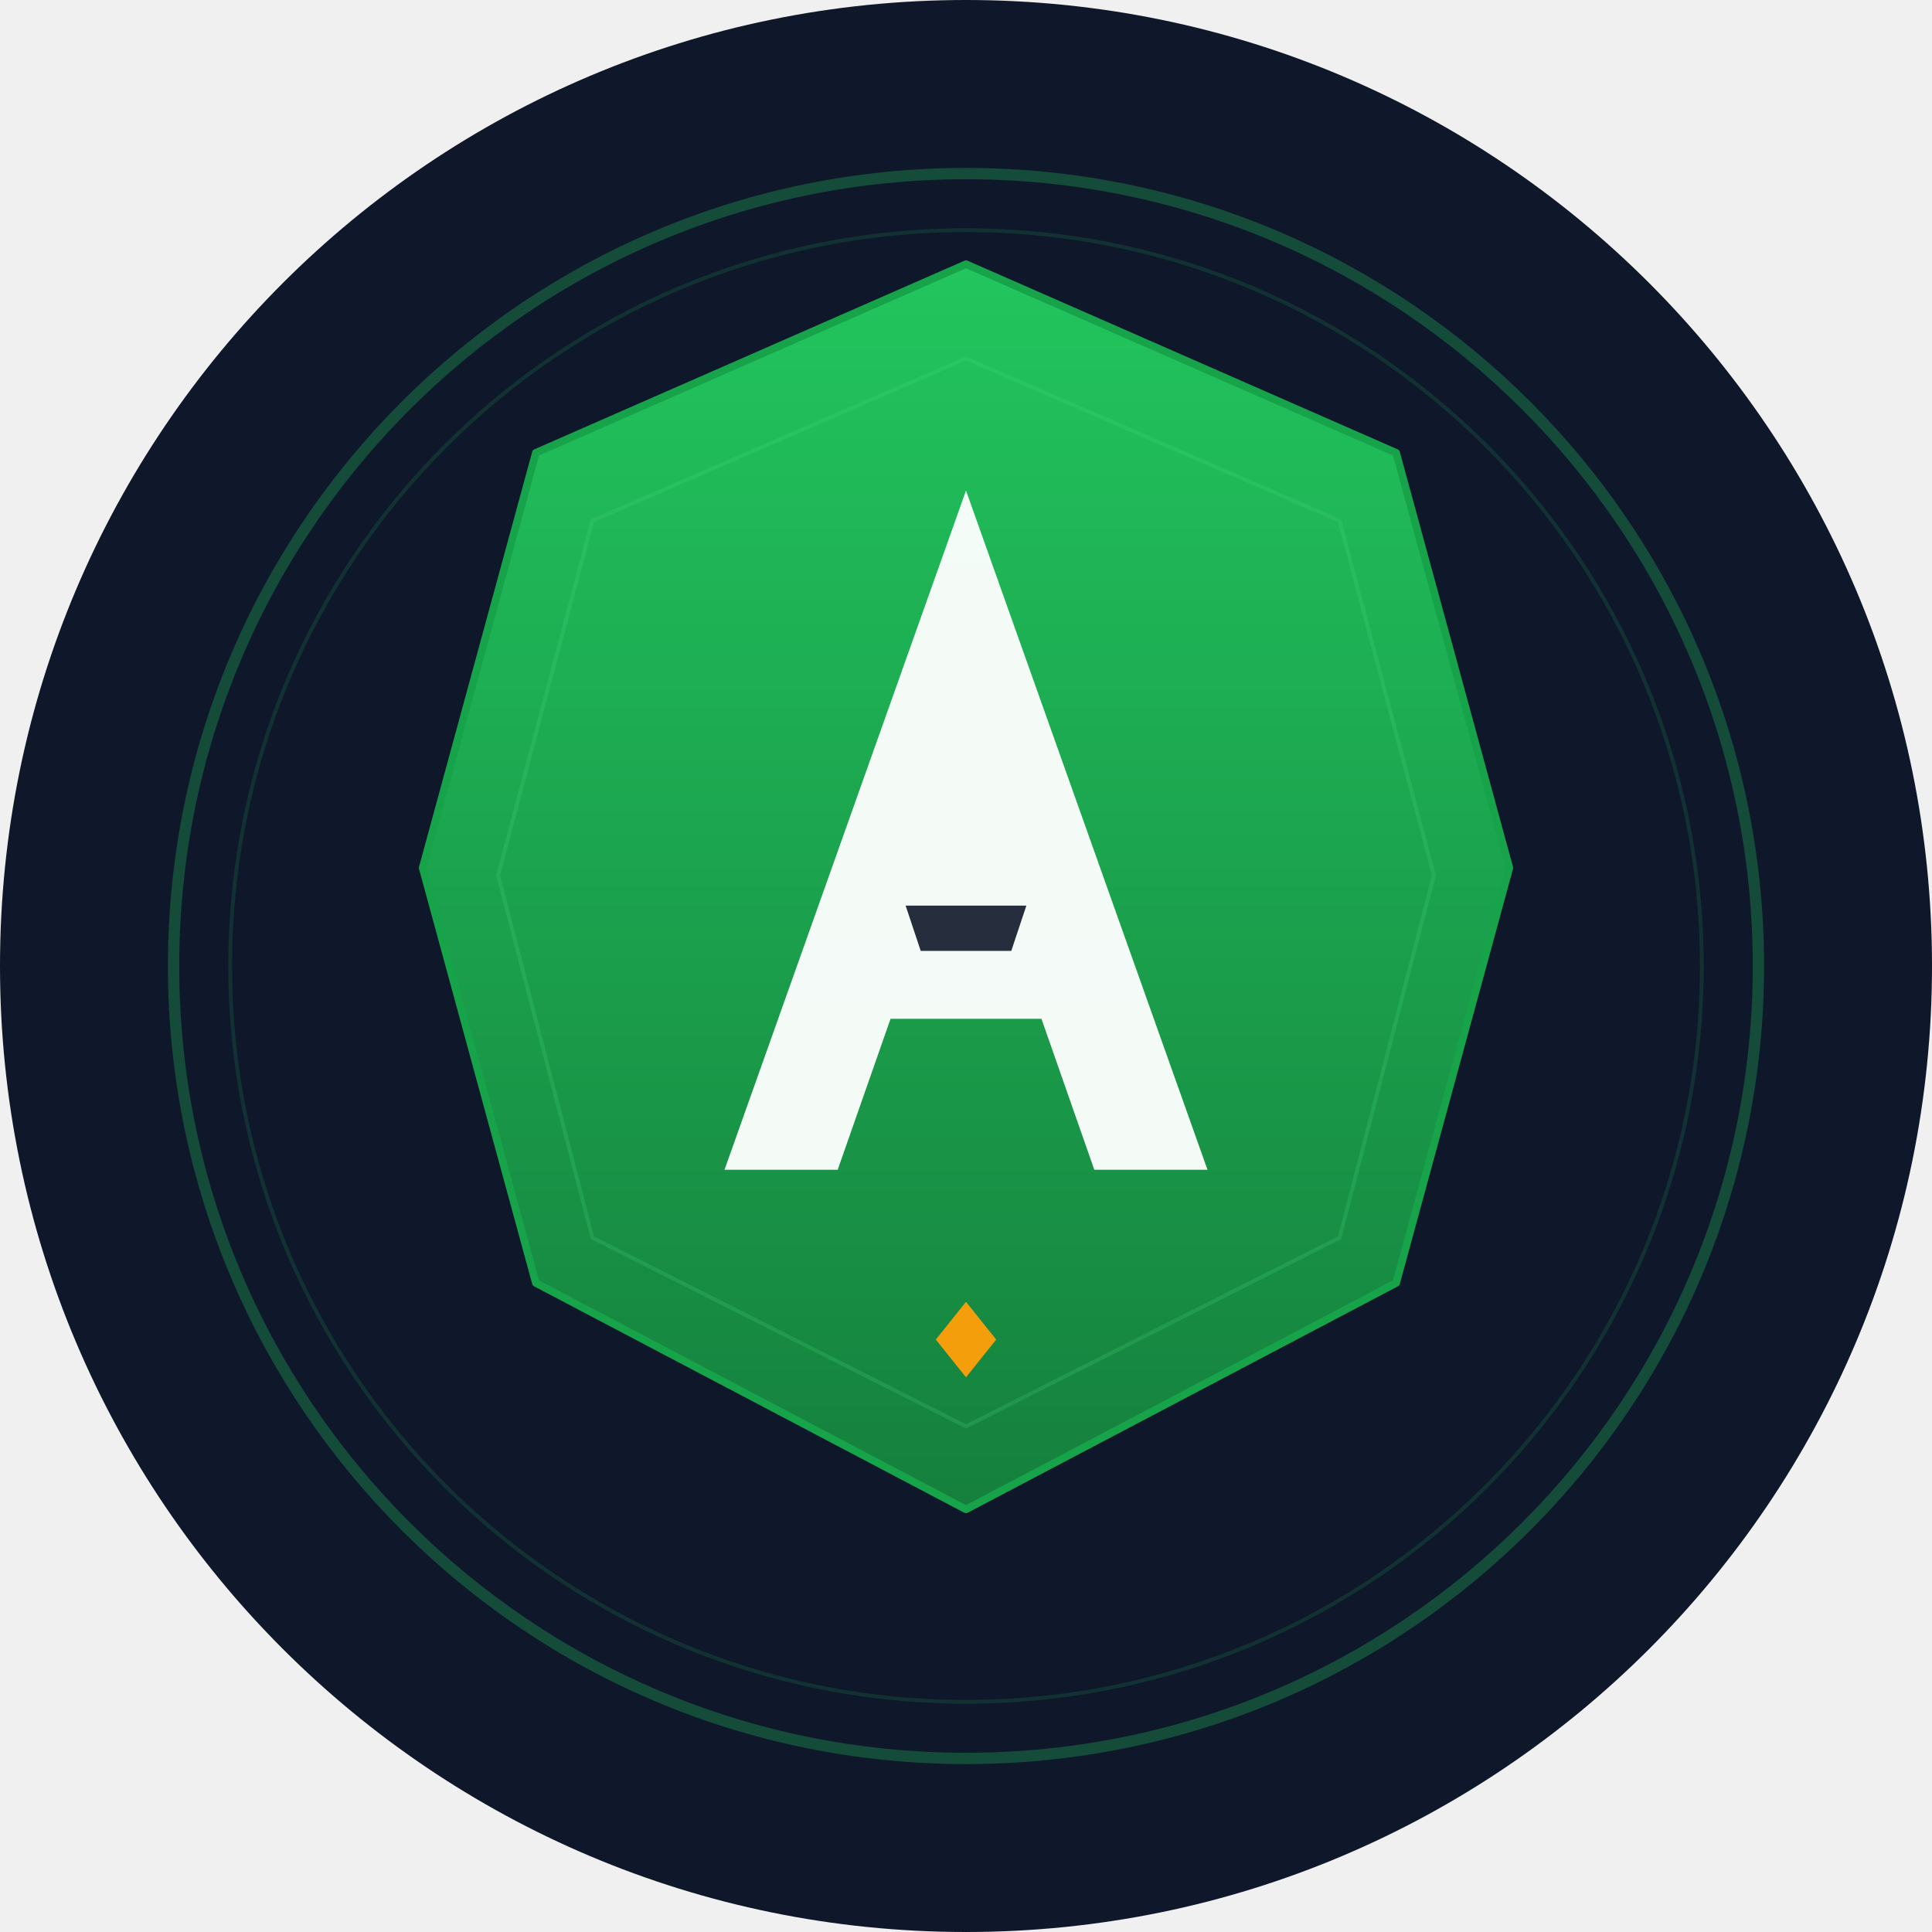
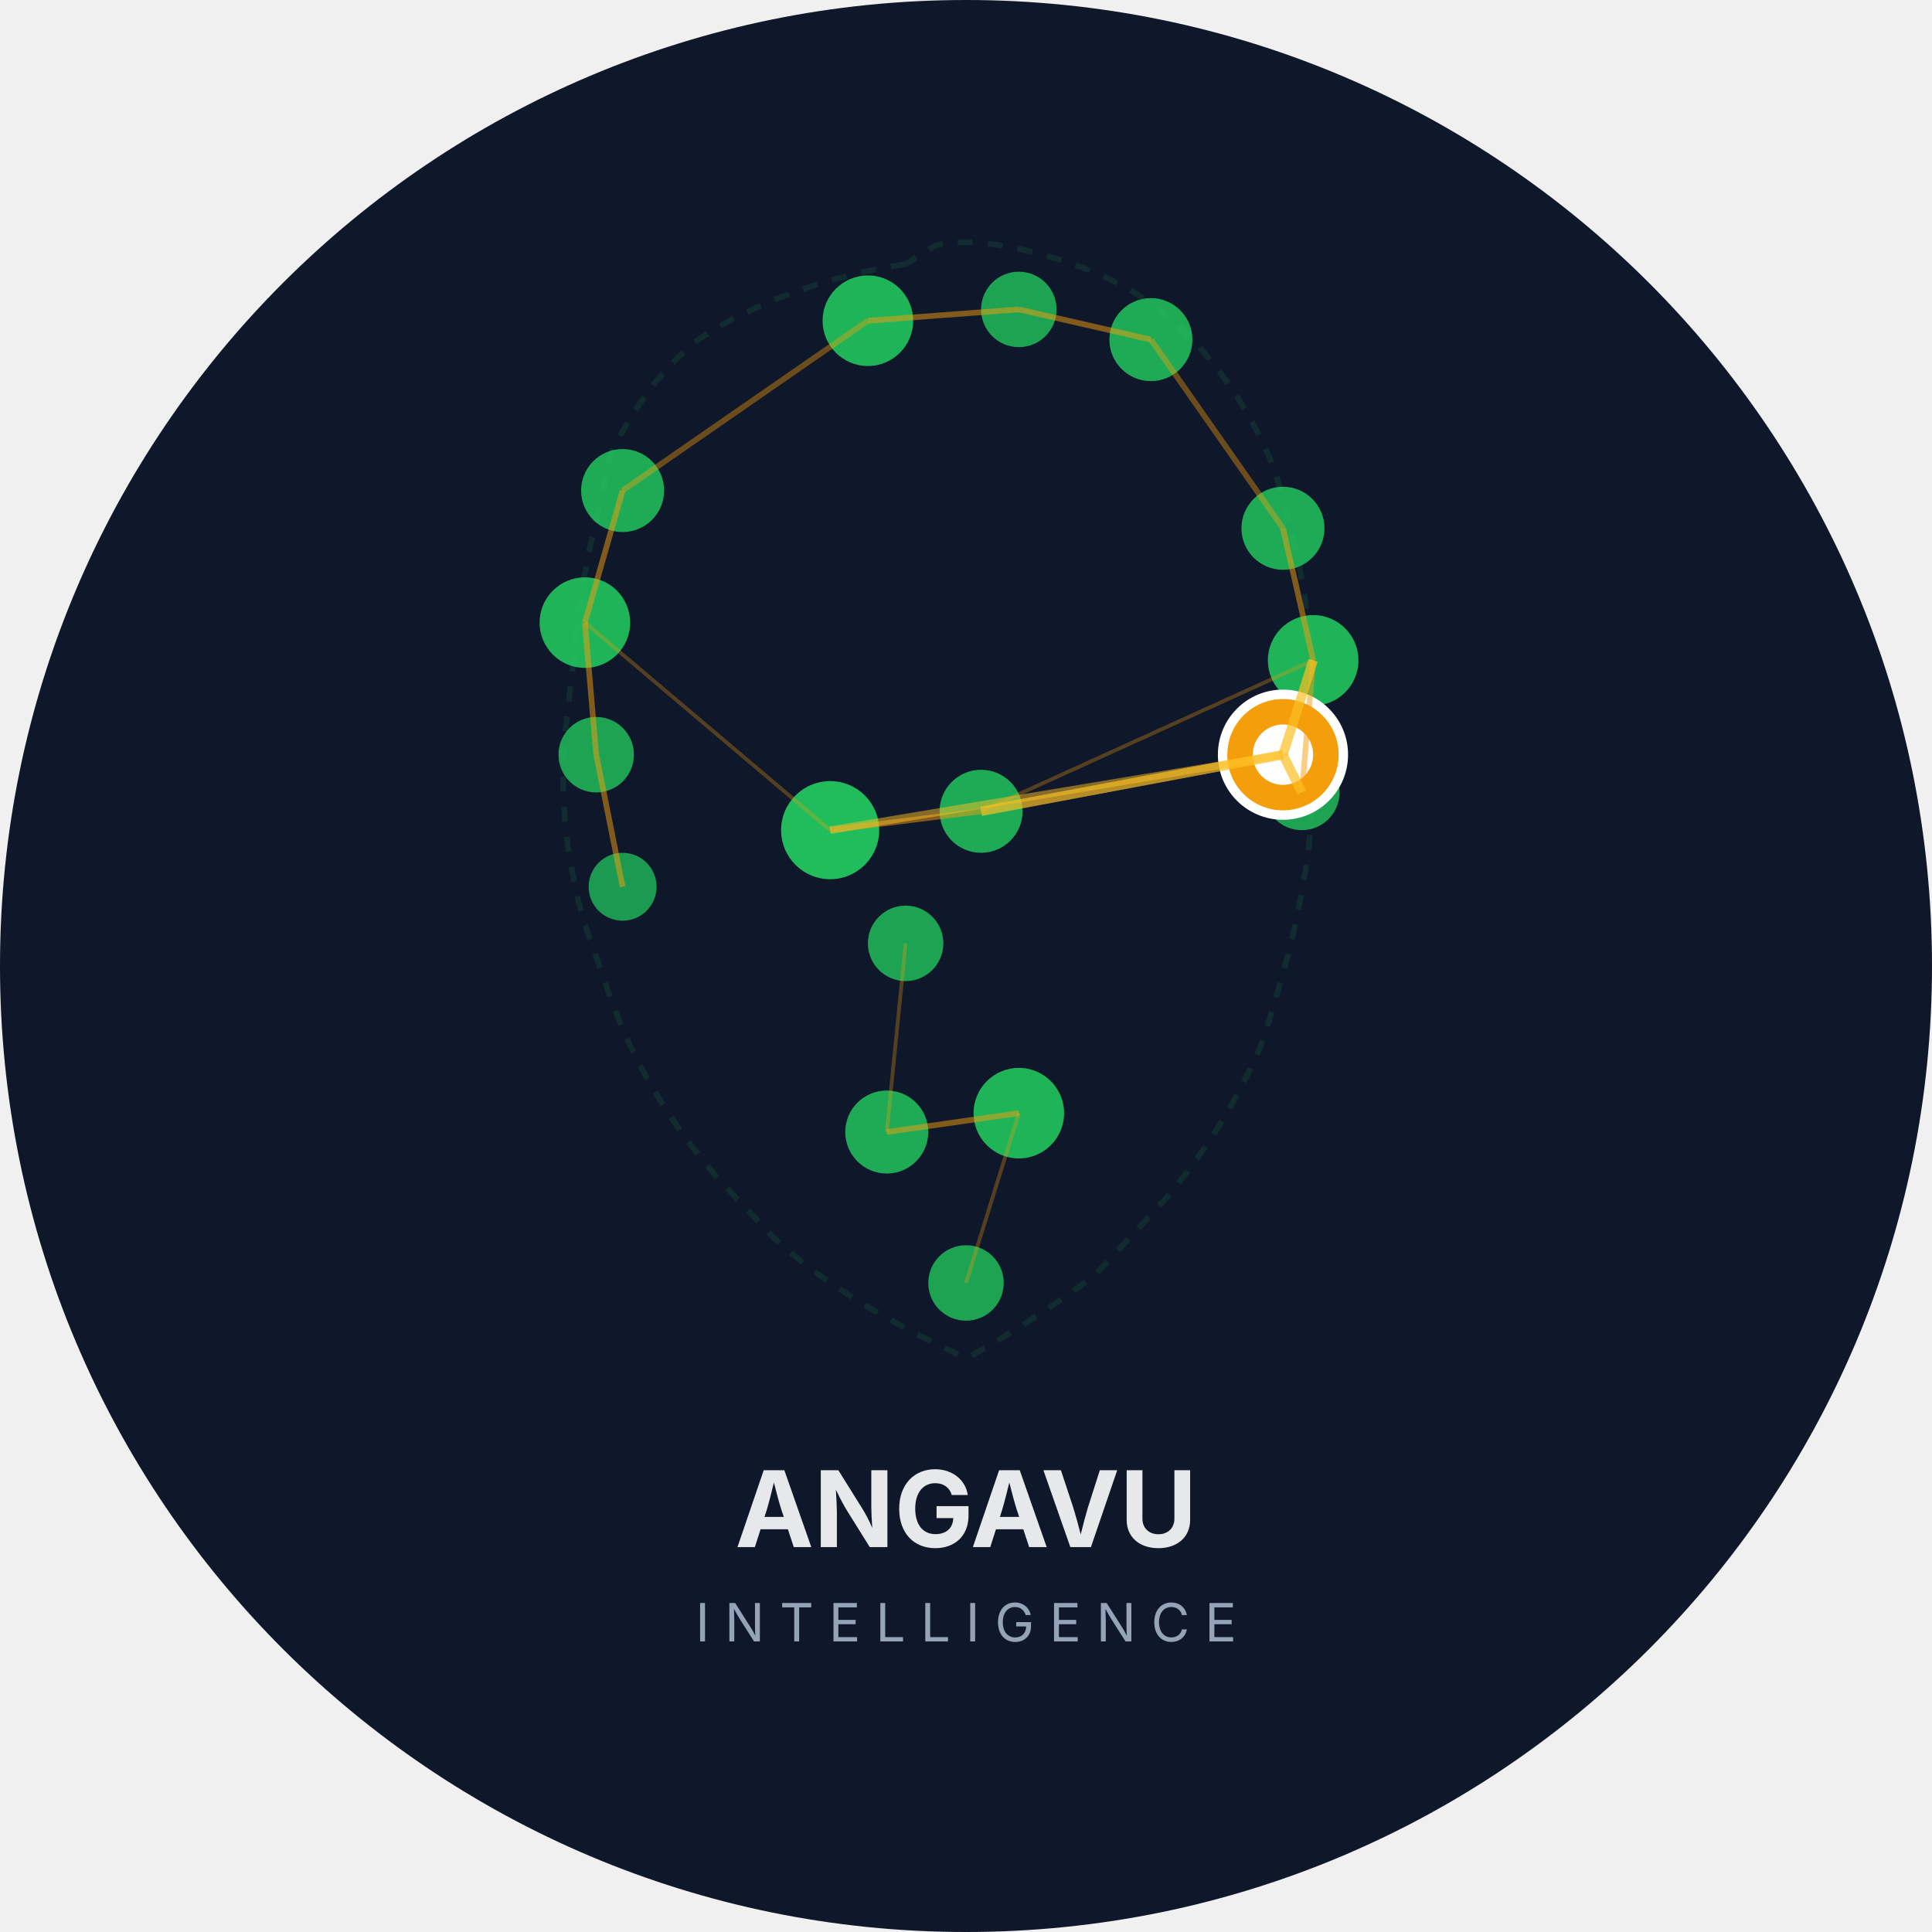
<svg xmlns="http://www.w3.org/2000/svg" viewBox="0 0 512 512" width="512" height="512">
  <defs>
    <linearGradient id="corpGrad" x1="0" y1="0" x2="0" y2="1">
      <stop offset="0%" stop-color="#22C55E" />
      <stop offset="100%" stop-color="#15803D" />
    </linearGradient>
    <linearGradient id="goldA" x1="0" y1="0" x2="1" y2="1">
      <stop offset="0%" stop-color="#FBBF24" />
      <stop offset="100%" stop-color="#D97706" />
    </linearGradient>
  </defs>
  <circle cx="256" cy="256" r="256" fill="#0F172A" />
-   <circle cx="256" cy="256" r="210" fill="none" stroke="#22C55E" stroke-width="3" opacity="0.3" />
-   <circle cx="256" cy="256" r="195" fill="none" stroke="#22C55E" stroke-width="1" opacity="0.15" />
-   <path d="M256 70     L370 120     L400 230     L370 340     L256 400     L142 340     L112 230     L142 120Z" fill="url(#corpGrad)" stroke="#16A34A" stroke-width="2" stroke-linejoin="round" />
-   <path d="M256 95     L355 138     L380 232     L355 328     L256 378     L157 328     L132 232     L157 138Z" fill="none" stroke="#4ADE80" stroke-width="1" opacity="0.2" />
-   <path d="M256 130     L320 310     L290 310     L276 270     L236 270     L222 310     L192 310Z" fill="#FFFFFF" opacity="0.95" />
-   <path d="M240 240 L272 240 L268 252 L244 252Z" fill="#0F172A" opacity="0.9" />
-   <path d="M200 330 L312 330" stroke="url(#goldA)" stroke-width="4" stroke-linecap="round" />
-   <path d="M256 345 L264 355 L256 365 L248 355Z" fill="#F59E0B" />
+   <path d="M240 70     C220 73 200 80 185 90     C175 98 168 108 162 120     L158 138     C155 150 153 162 152 175     L150 192     C148 210 150 228 155 245     L162 265     C168 282 178 298 190 312     L205 328     C218 340 235 350 252 358     L256 360     C260 358 277 348 290 338     L305 322     C318 308 328 292 335 275     L340 258     C345 240 348 222 348 205     L348 188     C348 172 346 155 342 140     L338 125     C332 110 324 98 314 88     C304 78 292 72 278 68     C268 65 256 63 248 65     L240 70Z" fill="none" stroke="#22C55E" stroke-width="1.5" opacity="0.12" stroke-dasharray="4 4" />
+   <circle cx="230" cy="85" r="12" fill="#22C55E" opacity="0.9" />
+   <circle cx="270" cy="82" r="10" fill="#22C55E" opacity="0.8" />
+   <circle cx="305" cy="90" r="11" fill="#22C55E" opacity="0.85" />
+   <circle cx="165" cy="130" r="11" fill="#22C55E" opacity="0.85" />
+   <circle cx="155" cy="165" r="12" fill="#22C55E" opacity="0.9" />
+   <circle cx="158" cy="200" r="10" fill="#22C55E" opacity="0.8" />
+   <circle cx="165" cy="235" r="9" fill="#22C55E" opacity="0.75" />
+   <circle cx="340" cy="140" r="11" fill="#22C55E" opacity="0.85" />
+   <circle cx="348" cy="175" r="12" fill="#22C55E" opacity="0.9" />
+   <circle cx="345" cy="210" r="10" fill="#22C55E" opacity="0.8" />
+   <circle cx="220" cy="220" r="13" fill="#22C55E" opacity="0.95" />
+   <circle cx="260" cy="215" r="11" fill="#22C55E" opacity="0.85" />
+   <circle cx="240" cy="250" r="10" fill="#22C55E" opacity="0.8" />
+   <circle cx="235" cy="300" r="11" fill="#22C55E" opacity="0.85" />
+   <circle cx="270" cy="295" r="12" fill="#22C55E" opacity="0.9" />
+   <circle cx="256" cy="340" r="10" fill="#22C55E" opacity="0.8" />
+   <circle cx="340" cy="200" r="16" fill="#F59E0B" stroke="#FFFFFF" stroke-width="2.5" />
+   <circle cx="340" cy="200" r="8" fill="#FFFFFF" />
+   <line x1="230" y1="85" x2="270" y2="82" stroke="#F59E0B" stroke-width="1.5" opacity="0.5" />
+   <line x1="270" y1="82" x2="305" y2="90" stroke="#F59E0B" stroke-width="1.5" opacity="0.5" />
+   <line x1="230" y1="85" x2="165" y2="130" stroke="#F59E0B" stroke-width="1.5" opacity="0.4" />
+   <line x1="305" y1="90" x2="340" y2="140" stroke="#F59E0B" stroke-width="1.5" opacity="0.4" />
+   <line x1="165" y1="130" x2="155" y2="165" stroke="#F59E0B" stroke-width="1.5" opacity="0.5" />
+   <line x1="155" y1="165" x2="158" y2="200" stroke="#F59E0B" stroke-width="1.5" opacity="0.5" />
+   <line x1="158" y1="200" x2="165" y2="235" stroke="#F59E0B" stroke-width="1.5" opacity="0.5" />
+   <line x1="340" y1="140" x2="348" y2="175" stroke="#F59E0B" stroke-width="1.5" opacity="0.5" />
+   <line x1="348" y1="175" x2="345" y2="210" stroke="#F59E0B" stroke-width="1.5" opacity="0.5" />
+   <line x1="155" y1="165" x2="220" y2="220" stroke="#F59E0B" stroke-width="1" opacity="0.3" />
+   <line x1="348" y1="175" x2="260" y2="215" stroke="#F59E0B" stroke-width="1" opacity="0.3" />
+   <line x1="220" y1="220" x2="260" y2="215" stroke="#F59E0B" stroke-width="1.5" opacity="0.5" />
+   <line x1="240" y1="250" x2="235" y2="300" stroke="#F59E0B" stroke-width="1" opacity="0.3" />
+   <line x1="270" y1="295" x2="256" y2="340" stroke="#F59E0B" stroke-width="1" opacity="0.3" />
+   <line x1="235" y1="300" x2="270" y2="295" stroke="#F59E0B" stroke-width="1.5" opacity="0.5" />
+   <line x1="340" y1="200" x2="260" y2="215" stroke="#FBBF24" stroke-width="2.5" opacity="0.7" />
+   <line x1="340" y1="200" x2="348" y2="175" stroke="#FBBF24" stroke-width="2.5" opacity="0.7" />
+   <line x1="340" y1="200" x2="345" y2="210" stroke="#FBBF24" stroke-width="2.5" opacity="0.7" />
+   <line x1="340" y1="200" x2="220" y2="220" stroke="#FBBF24" stroke-width="2" opacity="0.5" />
+   <text x="256" y="410" text-anchor="middle" font-family="Inter, Plus Jakarta Sans, sans-serif" font-size="28" font-weight="700" fill="#FFFFFF" opacity="0.9">ANGAVU</text>
+   <text x="256" y="435" text-anchor="middle" font-family="Inter, Plus Jakarta Sans, sans-serif" font-size="14" font-weight="400" fill="#94A3B8" letter-spacing="4">INTELLIGENCE</text>
</svg>
